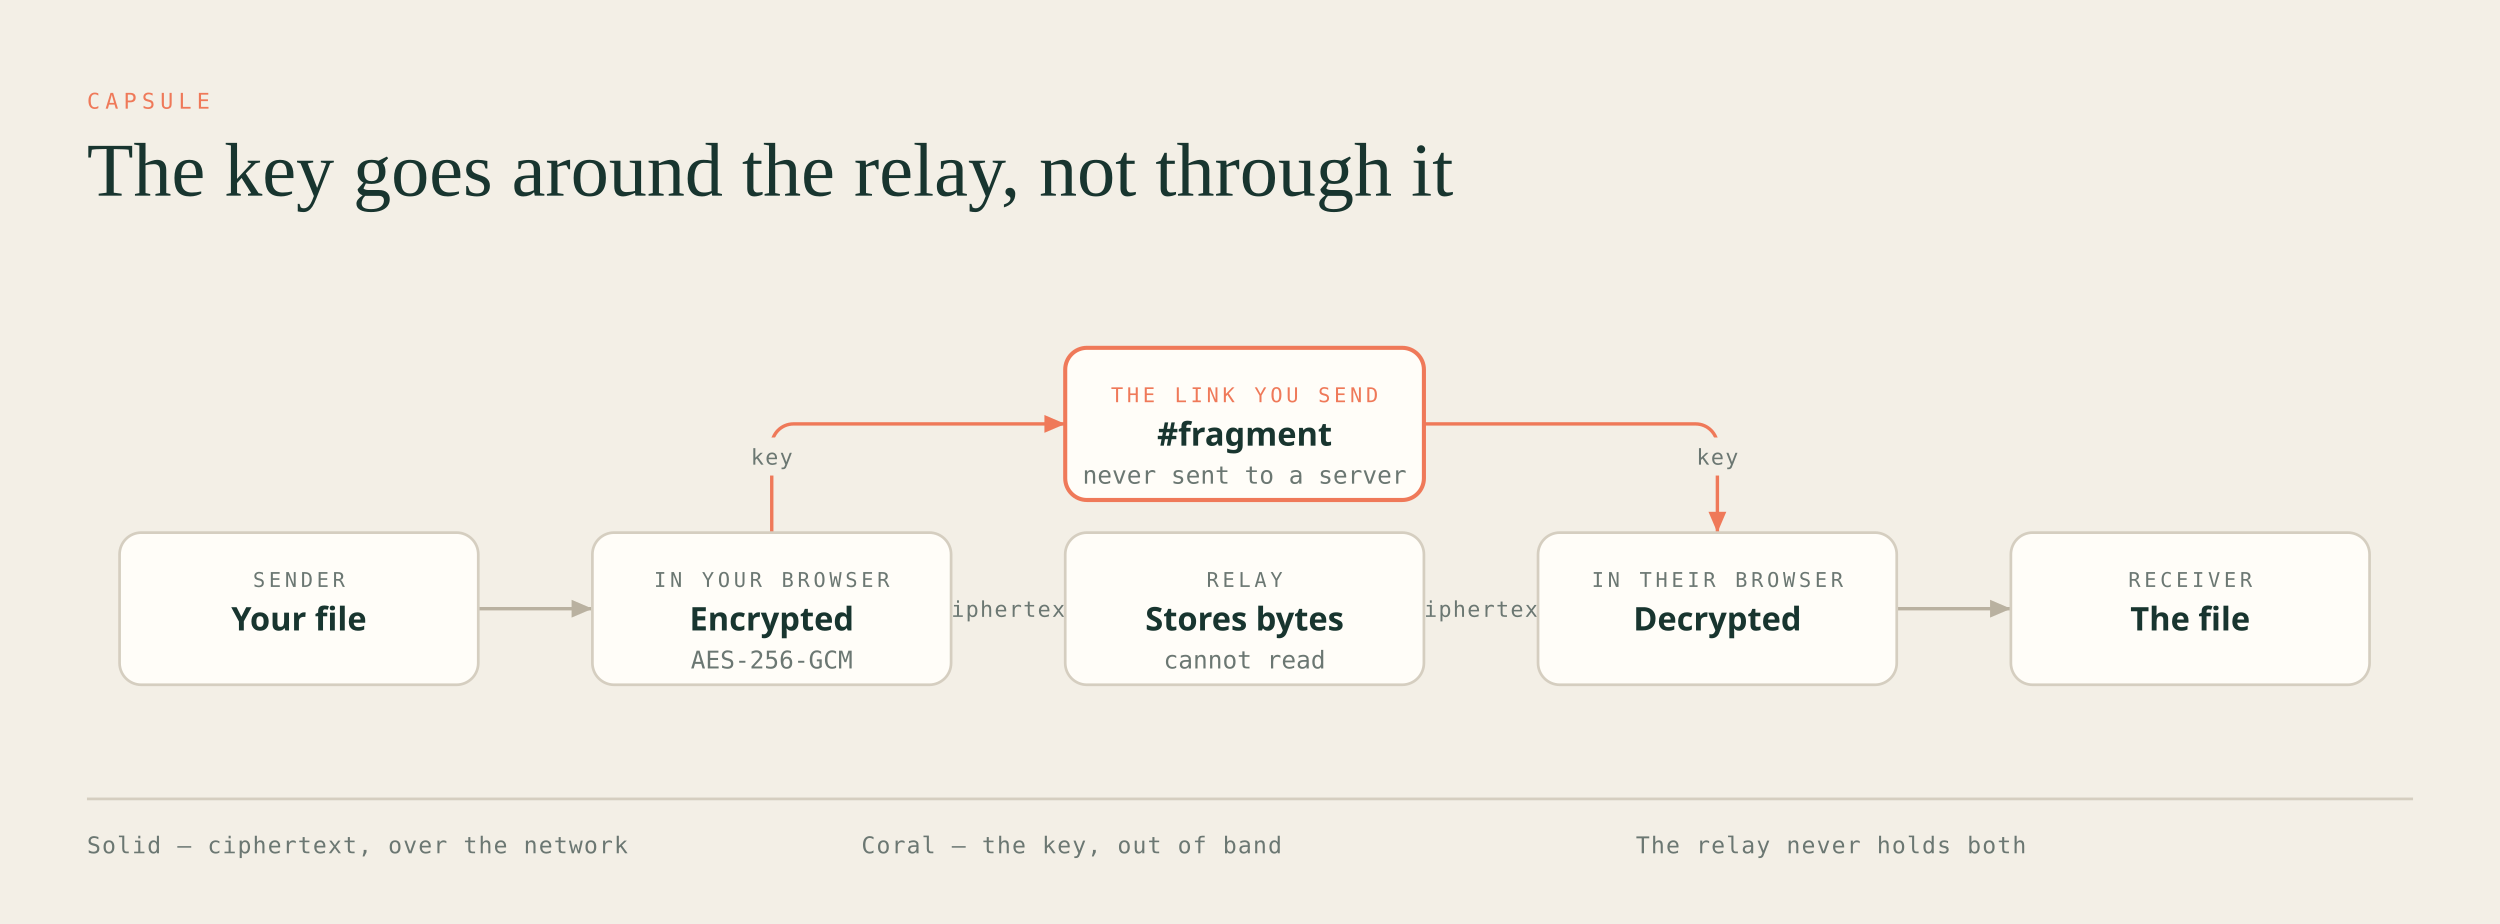
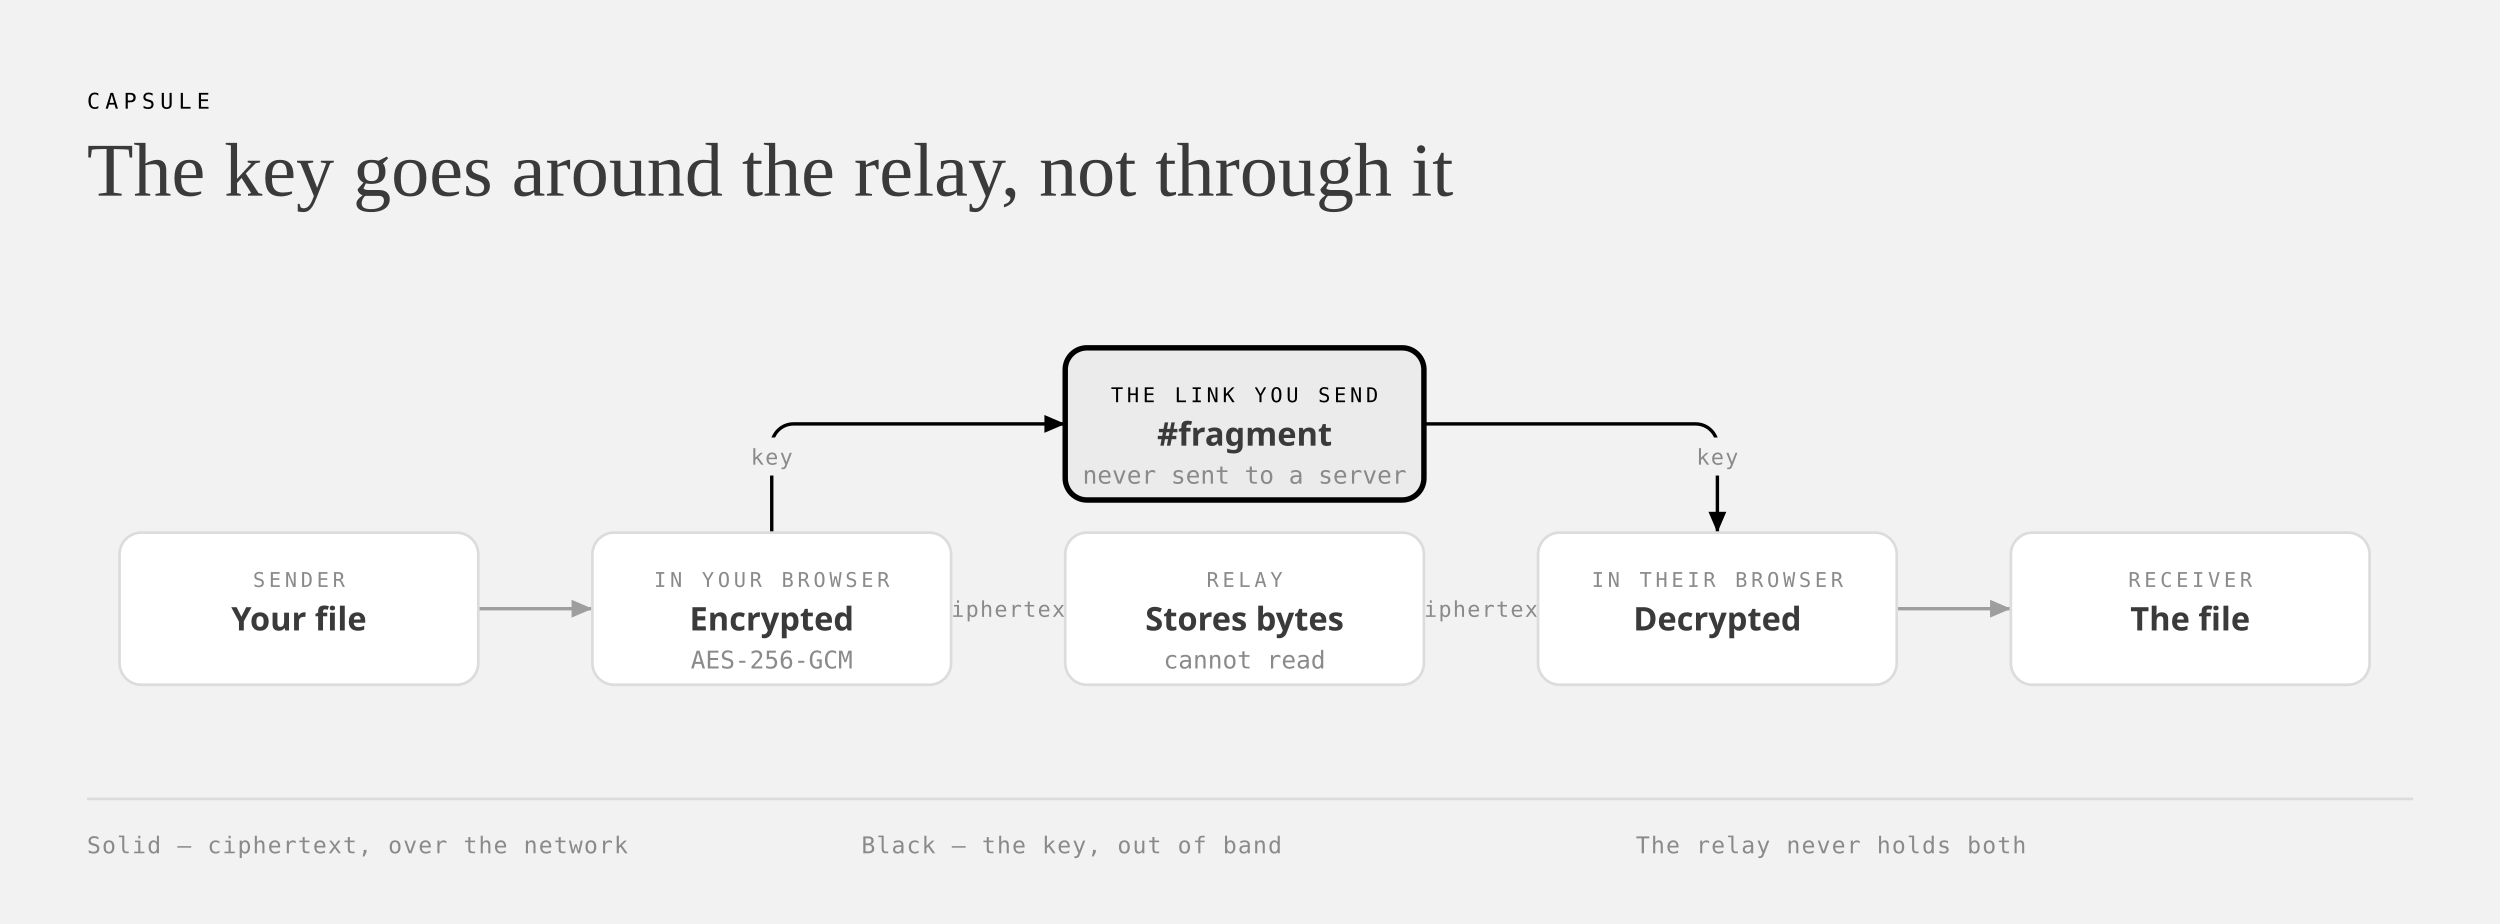
<svg xmlns="http://www.w3.org/2000/svg" viewBox="0 0 920 340" width="920" height="340" role="img" aria-labelledby="capsule-flow-title capsule-flow-desc">
  <defs>
    <marker id="tip-capsule-flow" viewBox="0 0 8 8" refX="7" refY="4" markerWidth="7" markerHeight="7" orient="auto">
-       <path d="M 0 1 L 7 4 L 0 7 z" fill="#b9b1a0" />
+       <path d="M 0 1 L 7 4 L 0 7 z" fill="#9e9e9e" />
    </marker>
    <marker id="tip-accent-capsule-flow" viewBox="0 0 8 8" refX="7" refY="4" markerWidth="7" markerHeight="7" orient="auto">
-       <path d="M 0 1 L 7 4 L 0 7 z" fill="#ef7959" />
+       <path d="M 0 1 L 7 4 L 0 7 z" fill="#000000" />
    </marker>
  </defs>
-   <rect width="920" height="340" fill="#f3efe6" />
-   <text x="32" y="40" font-family="'Geist Mono', ui-monospace, SFMono-Regular, Menlo, monospace" font-size="8" fill="#ef7959" letter-spacing="0.24em">CAPSULE</text>
-   <text x="32" y="72" font-family="'Instrument Serif', Georgia, 'Times New Roman', serif" font-size="28" font-weight="400" fill="#18352f">The key goes around the relay, not through it</text>
-   <path d="M 176 224 L 218 224" fill="none" stroke="#b9b1a0" stroke-width="1.25" marker-end="url(#tip-capsule-flow)" />
-   <path d="M 350 224 L 392 224" fill="none" stroke="#b9b1a0" stroke-width="1.25" marker-end="url(#tip-capsule-flow)" />
-   <rect x="343" y="217" width="56" height="14" fill="#f3efe6" />
-   <text x="371" y="227" text-anchor="middle" font-family="'Geist Mono', ui-monospace, SFMono-Regular, Menlo, monospace" font-size="8" fill="#6b7772" letter-spacing="0.06em">ciphertext</text>
-   <path d="M 524 224 L 566 224" fill="none" stroke="#b9b1a0" stroke-width="1.25" marker-end="url(#tip-capsule-flow)" />
-   <rect x="517" y="217" width="56" height="14" fill="#f3efe6" />
-   <text x="545" y="227" text-anchor="middle" font-family="'Geist Mono', ui-monospace, SFMono-Regular, Menlo, monospace" font-size="8" fill="#6b7772" letter-spacing="0.06em">ciphertext</text>
-   <path d="M 698 224 L 740 224" fill="none" stroke="#b9b1a0" stroke-width="1.25" marker-end="url(#tip-capsule-flow)" />
-   <path d="M 284 196 L 284 164 A 8 8 0 0 1 292 156 L 392 156" fill="none" stroke="#ef7959" stroke-width="1.25" marker-end="url(#tip-accent-capsule-flow)" />
-   <rect x="272.1" y="161" width="23.8" height="14" fill="#f3efe6" />
-   <text x="284" y="171" text-anchor="middle" font-family="'Geist Mono', ui-monospace, SFMono-Regular, Menlo, monospace" font-size="8" fill="#6b7772" letter-spacing="0.06em">key</text>
-   <path d="M 524 156 L 624 156 A 8 8 0 0 1 632 164 L 632 196" fill="none" stroke="#ef7959" stroke-width="1.25" marker-end="url(#tip-accent-capsule-flow)" />
-   <rect x="620.1" y="161" width="23.8" height="14" fill="#f3efe6" />
-   <text x="632" y="171" text-anchor="middle" font-family="'Geist Mono', ui-monospace, SFMono-Regular, Menlo, monospace" font-size="8" fill="#6b7772" letter-spacing="0.06em">key</text>
-   <rect x="44" y="196" width="132" height="56" rx="8" fill="#fffdf8" stroke="#d5cec0" stroke-width="1" />
-   <text x="110" y="216" text-anchor="middle" font-family="'Geist Mono', ui-monospace, SFMono-Regular, Menlo, monospace" font-size="7.5" fill="#6b7772" letter-spacing="0.18em">SENDER</text>
-   <text x="110" y="232" text-anchor="middle" font-family="Geist, 'Segoe UI', system-ui, -apple-system, sans-serif" font-size="12" font-weight="600" fill="#18352f">Your file</text>
-   <rect x="218" y="196" width="132" height="56" rx="8" fill="#fffdf8" stroke="#d5cec0" stroke-width="1" />
-   <text x="284" y="216" text-anchor="middle" font-family="'Geist Mono', ui-monospace, SFMono-Regular, Menlo, monospace" font-size="7.5" fill="#6b7772" letter-spacing="0.18em">IN YOUR BROWSER</text>
-   <text x="284" y="232" text-anchor="middle" font-family="Geist, 'Segoe UI', system-ui, -apple-system, sans-serif" font-size="12" font-weight="600" fill="#18352f">Encrypted</text>
-   <text x="284" y="246" text-anchor="middle" font-family="'Geist Mono', ui-monospace, SFMono-Regular, Menlo, monospace" font-size="9" fill="#6b7772">AES-256-GCM</text>
-   <rect x="392" y="196" width="132" height="56" rx="8" fill="#fffdf8" stroke="#d5cec0" stroke-width="1" />
-   <text x="458" y="216" text-anchor="middle" font-family="'Geist Mono', ui-monospace, SFMono-Regular, Menlo, monospace" font-size="7.5" fill="#6b7772" letter-spacing="0.18em">RELAY</text>
-   <text x="458" y="232" text-anchor="middle" font-family="Geist, 'Segoe UI', system-ui, -apple-system, sans-serif" font-size="12" font-weight="600" fill="#18352f">Stores bytes</text>
-   <text x="458" y="246" text-anchor="middle" font-family="'Geist Mono', ui-monospace, SFMono-Regular, Menlo, monospace" font-size="9" fill="#6b7772">cannot read</text>
-   <rect x="566" y="196" width="132" height="56" rx="8" fill="#fffdf8" stroke="#d5cec0" stroke-width="1" />
-   <text x="632" y="216" text-anchor="middle" font-family="'Geist Mono', ui-monospace, SFMono-Regular, Menlo, monospace" font-size="7.5" fill="#6b7772" letter-spacing="0.18em">IN THEIR BROWSER</text>
-   <text x="632" y="232" text-anchor="middle" font-family="Geist, 'Segoe UI', system-ui, -apple-system, sans-serif" font-size="12" font-weight="600" fill="#18352f">Decrypted</text>
-   <rect x="740" y="196" width="132" height="56" rx="8" fill="#fffdf8" stroke="#d5cec0" stroke-width="1" />
-   <text x="806" y="216" text-anchor="middle" font-family="'Geist Mono', ui-monospace, SFMono-Regular, Menlo, monospace" font-size="7.5" fill="#6b7772" letter-spacing="0.18em">RECEIVER</text>
-   <text x="806" y="232" text-anchor="middle" font-family="Geist, 'Segoe UI', system-ui, -apple-system, sans-serif" font-size="12" font-weight="600" fill="#18352f">The file</text>
-   <rect x="392" y="128" width="132" height="56" rx="8" fill="#fffdf8" stroke="#ef7959" stroke-width="1.5" />
-   <text x="458" y="148" text-anchor="middle" font-family="'Geist Mono', ui-monospace, SFMono-Regular, Menlo, monospace" font-size="7.5" fill="#ef7959" letter-spacing="0.18em">THE LINK YOU SEND</text>
-   <text x="458" y="164" text-anchor="middle" font-family="Geist, 'Segoe UI', system-ui, -apple-system, sans-serif" font-size="12" font-weight="600" fill="#18352f">#fragment</text>
-   <text x="458" y="178" text-anchor="middle" font-family="'Geist Mono', ui-monospace, SFMono-Regular, Menlo, monospace" font-size="9" fill="#6b7772">never sent to a server</text>
-   <line x1="32" y1="294" x2="888" y2="294" stroke="#d5cec0" stroke-width="1" />
-   <text x="32" y="314" font-family="'Geist Mono', ui-monospace, SFMono-Regular, Menlo, monospace" font-size="8.5" fill="#6b7772" letter-spacing="0.05em">Solid — ciphertext, over the network</text>
-   <text x="317" y="314" font-family="'Geist Mono', ui-monospace, SFMono-Regular, Menlo, monospace" font-size="8.5" fill="#6b7772" letter-spacing="0.05em">Coral — the key, out of band</text>
-   <text x="602" y="314" font-family="'Geist Mono', ui-monospace, SFMono-Regular, Menlo, monospace" font-size="8.5" fill="#6b7772" letter-spacing="0.05em">The relay never holds both</text>
+   <rect width="920" height="340" fill="#f2f2f2" />
+   <text x="32" y="40" font-family="'Geist Mono', ui-monospace, SFMono-Regular, Menlo, monospace" font-size="8" fill="#000000" letter-spacing="0.24em">CAPSULE</text>
+   <text x="32" y="72" font-family="'Instrument Serif', Georgia, 'Times New Roman', serif" font-size="28" font-weight="400" fill="#3a3a3a">The key goes around the relay, not through it</text>
+   <path d="M 176 224 L 218 224" fill="none" stroke="#9e9e9e" stroke-width="1.25" marker-end="url(#tip-capsule-flow)" />
+   <path d="M 350 224 L 392 224" fill="none" stroke="#9e9e9e" stroke-width="1.25" marker-end="url(#tip-capsule-flow)" />
+   <rect x="343" y="217" width="56" height="14" fill="#f2f2f2" />
+   <text x="371" y="227" text-anchor="middle" font-family="'Geist Mono', ui-monospace, SFMono-Regular, Menlo, monospace" font-size="8" fill="#8a8a8a" letter-spacing="0.06em">ciphertext</text>
+   <path d="M 524 224 L 566 224" fill="none" stroke="#9e9e9e" stroke-width="1.25" marker-end="url(#tip-capsule-flow)" />
+   <rect x="517" y="217" width="56" height="14" fill="#f2f2f2" />
+   <text x="545" y="227" text-anchor="middle" font-family="'Geist Mono', ui-monospace, SFMono-Regular, Menlo, monospace" font-size="8" fill="#8a8a8a" letter-spacing="0.06em">ciphertext</text>
+   <path d="M 698 224 L 740 224" fill="none" stroke="#9e9e9e" stroke-width="1.25" marker-end="url(#tip-capsule-flow)" />
+   <path d="M 284 196 L 284 164 A 8 8 0 0 1 292 156 L 392 156" fill="none" stroke="#000000" stroke-width="1.25" marker-end="url(#tip-accent-capsule-flow)" />
+   <rect x="272.1" y="161" width="23.8" height="14" fill="#f2f2f2" />
+   <text x="284" y="171" text-anchor="middle" font-family="'Geist Mono', ui-monospace, SFMono-Regular, Menlo, monospace" font-size="8" fill="#8a8a8a" letter-spacing="0.06em">key</text>
+   <path d="M 524 156 L 624 156 A 8 8 0 0 1 632 164 L 632 196" fill="none" stroke="#000000" stroke-width="1.25" marker-end="url(#tip-accent-capsule-flow)" />
+   <rect x="620.1" y="161" width="23.8" height="14" fill="#f2f2f2" />
+   <text x="632" y="171" text-anchor="middle" font-family="'Geist Mono', ui-monospace, SFMono-Regular, Menlo, monospace" font-size="8" fill="#8a8a8a" letter-spacing="0.06em">key</text>
+   <rect x="44" y="196" width="132" height="56" rx="8" fill="#ffffff" stroke="#dcdcdc" stroke-width="1" />
+   <text x="110" y="216" text-anchor="middle" font-family="'Geist Mono', ui-monospace, SFMono-Regular, Menlo, monospace" font-size="7.5" fill="#8a8a8a" letter-spacing="0.18em">SENDER</text>
+   <text x="110" y="232" text-anchor="middle" font-family="Geist, 'Segoe UI', system-ui, -apple-system, sans-serif" font-size="12" font-weight="600" fill="#3a3a3a">Your file</text>
+   <rect x="218" y="196" width="132" height="56" rx="8" fill="#ffffff" stroke="#dcdcdc" stroke-width="1" />
+   <text x="284" y="216" text-anchor="middle" font-family="'Geist Mono', ui-monospace, SFMono-Regular, Menlo, monospace" font-size="7.5" fill="#8a8a8a" letter-spacing="0.18em">IN YOUR BROWSER</text>
+   <text x="284" y="232" text-anchor="middle" font-family="Geist, 'Segoe UI', system-ui, -apple-system, sans-serif" font-size="12" font-weight="600" fill="#3a3a3a">Encrypted</text>
+   <text x="284" y="246" text-anchor="middle" font-family="'Geist Mono', ui-monospace, SFMono-Regular, Menlo, monospace" font-size="9" fill="#8a8a8a">AES-256-GCM</text>
+   <rect x="392" y="196" width="132" height="56" rx="8" fill="#ffffff" stroke="#dcdcdc" stroke-width="1" />
+   <text x="458" y="216" text-anchor="middle" font-family="'Geist Mono', ui-monospace, SFMono-Regular, Menlo, monospace" font-size="7.5" fill="#8a8a8a" letter-spacing="0.18em">RELAY</text>
+   <text x="458" y="232" text-anchor="middle" font-family="Geist, 'Segoe UI', system-ui, -apple-system, sans-serif" font-size="12" font-weight="600" fill="#3a3a3a">Stores bytes</text>
+   <text x="458" y="246" text-anchor="middle" font-family="'Geist Mono', ui-monospace, SFMono-Regular, Menlo, monospace" font-size="9" fill="#8a8a8a">cannot read</text>
+   <rect x="566" y="196" width="132" height="56" rx="8" fill="#ffffff" stroke="#dcdcdc" stroke-width="1" />
+   <text x="632" y="216" text-anchor="middle" font-family="'Geist Mono', ui-monospace, SFMono-Regular, Menlo, monospace" font-size="7.5" fill="#8a8a8a" letter-spacing="0.18em">IN THEIR BROWSER</text>
+   <text x="632" y="232" text-anchor="middle" font-family="Geist, 'Segoe UI', system-ui, -apple-system, sans-serif" font-size="12" font-weight="600" fill="#3a3a3a">Decrypted</text>
+   <rect x="740" y="196" width="132" height="56" rx="8" fill="#ffffff" stroke="#dcdcdc" stroke-width="1" />
+   <text x="806" y="216" text-anchor="middle" font-family="'Geist Mono', ui-monospace, SFMono-Regular, Menlo, monospace" font-size="7.5" fill="#8a8a8a" letter-spacing="0.18em">RECEIVER</text>
+   <text x="806" y="232" text-anchor="middle" font-family="Geist, 'Segoe UI', system-ui, -apple-system, sans-serif" font-size="12" font-weight="600" fill="#3a3a3a">The file</text>
+   <rect x="392" y="128" width="132" height="56" rx="8" fill="#ebebeb" stroke="#000000" stroke-width="2" />
+   <text x="458" y="148" text-anchor="middle" font-family="'Geist Mono', ui-monospace, SFMono-Regular, Menlo, monospace" font-size="7.5" fill="#000000" letter-spacing="0.18em">THE LINK YOU SEND</text>
+   <text x="458" y="164" text-anchor="middle" font-family="Geist, 'Segoe UI', system-ui, -apple-system, sans-serif" font-size="12" font-weight="600" fill="#3a3a3a">#fragment</text>
+   <text x="458" y="178" text-anchor="middle" font-family="'Geist Mono', ui-monospace, SFMono-Regular, Menlo, monospace" font-size="9" fill="#8a8a8a">never sent to a server</text>
+   <line x1="32" y1="294" x2="888" y2="294" stroke="#dcdcdc" stroke-width="1" />
+   <text x="32" y="314" font-family="'Geist Mono', ui-monospace, SFMono-Regular, Menlo, monospace" font-size="8.5" fill="#8a8a8a" letter-spacing="0.05em">Solid — ciphertext, over the network</text>
+   <text x="317" y="314" font-family="'Geist Mono', ui-monospace, SFMono-Regular, Menlo, monospace" font-size="8.5" fill="#8a8a8a" letter-spacing="0.05em">Black — the key, out of band</text>
+   <text x="602" y="314" font-family="'Geist Mono', ui-monospace, SFMono-Regular, Menlo, monospace" font-size="8.5" fill="#8a8a8a" letter-spacing="0.05em">The relay never holds both</text>
</svg>
